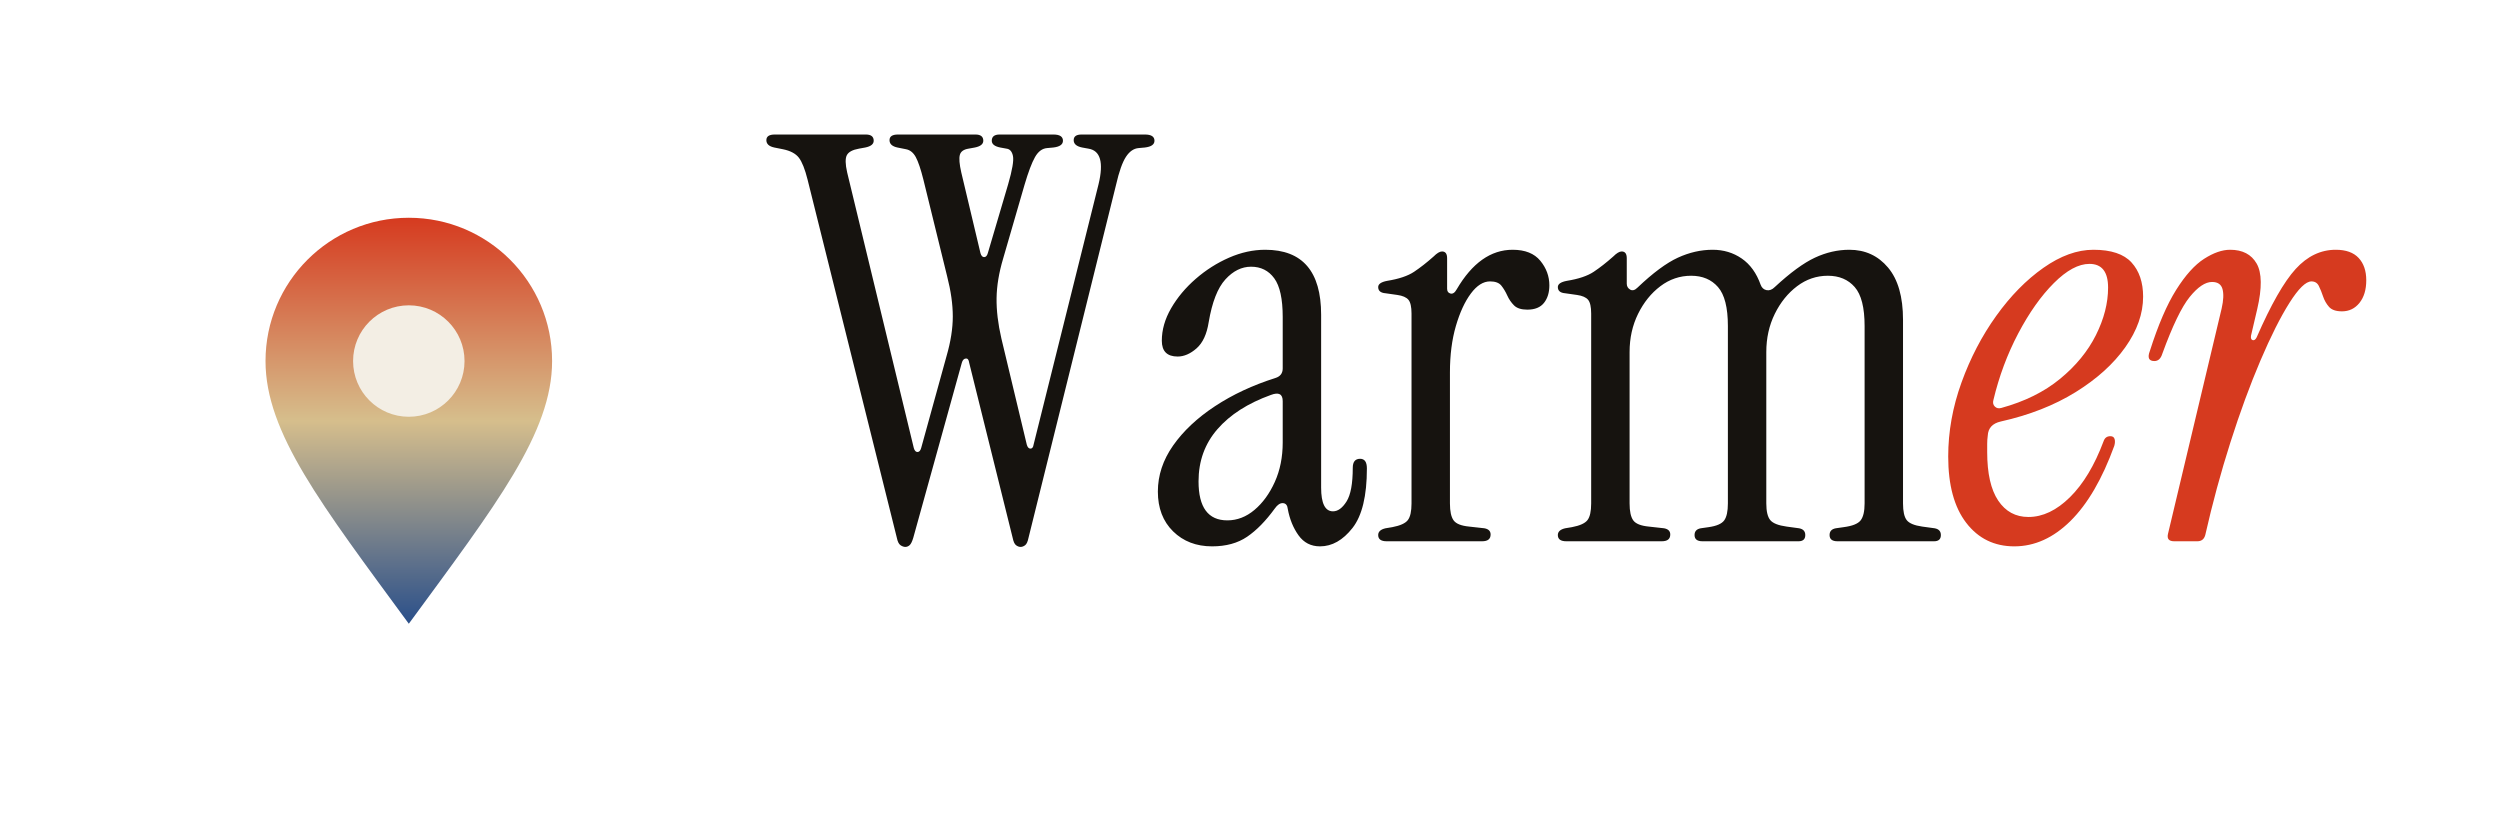
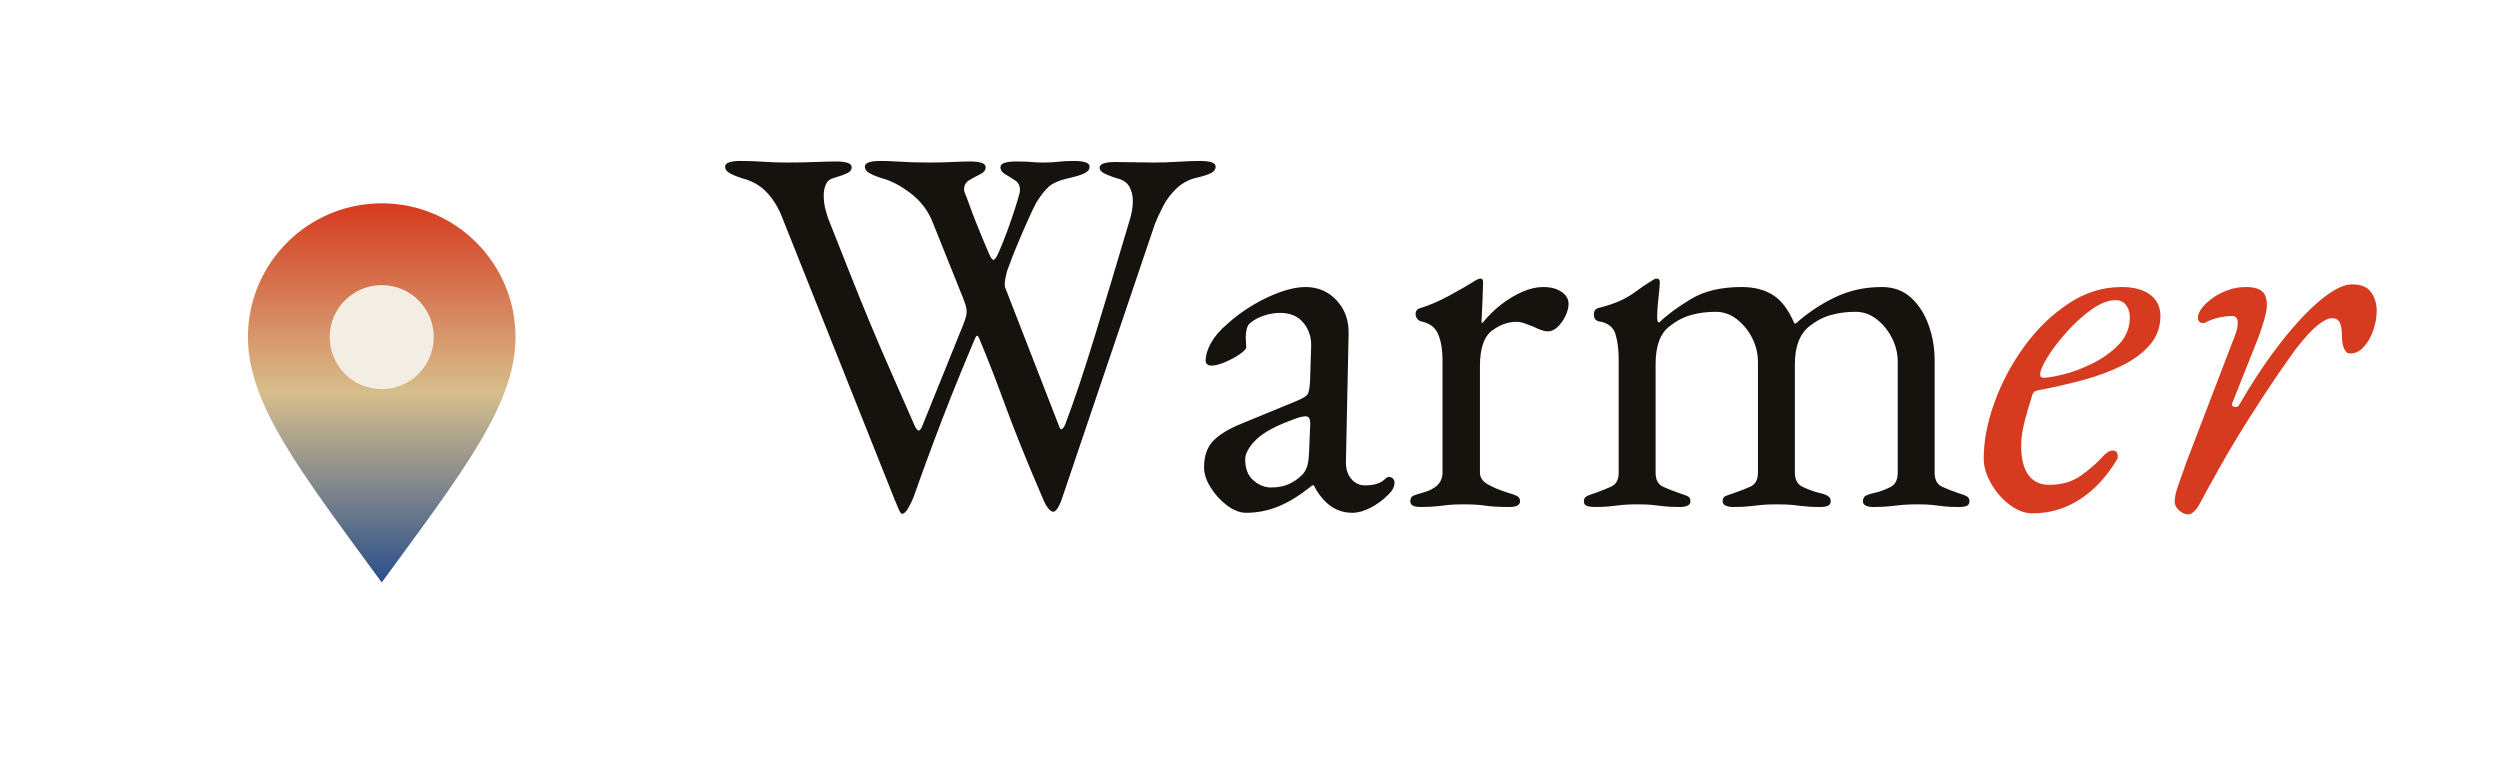
- <svg xmlns="http://www.w3.org/2000/svg" viewBox="0 0 486.78 159.2" width="486.78" height="159.2">
+ <svg xmlns="http://www.w3.org/2000/svg" viewBox="0 0 521.32 159.2" width="521.32" height="159.2">
  <g transform="translate(30 30) scale(1.55)">
    <defs>
      <linearGradient id="g3" x1="0" y1="1" x2="0" y2="0">
        <stop offset="0" stop-color="#2a4f8a" />
        <stop offset=".5" stop-color="#d6be8c" />
        <stop offset="1" stop-color="#d63a1f" />
      </linearGradient>
    </defs>
    <path d="M32 59C21 44 14 35 14 26a18 18 0 0 1 36 0c0 9-7 18-18 33z" fill="url(#g3)" />
    <circle cx="32" cy="26" r="7" fill="#f3eee4" />
  </g>
-   <path d="M198.72 106.492Q198.28 106.492 197.84 106.162Q197.4 105.832 197.18 104.732L188.71 70.632Q188.6 69.752 188.05 69.807Q187.5 69.862 187.28 70.632L177.82 104.732Q177.49 105.832 177.105 106.162Q176.72 106.492 176.28 106.492Q175.84 106.492 175.345 106.162Q174.85 105.832 174.63 104.732L157.25 34.992Q156.48 31.912 155.545 30.702Q154.61 29.492 152.41 29.052L150.76 28.722Q149.22 28.392 149.22 27.292Q149.22 26.192 150.87 26.192H168.58Q170.12 26.192 170.12 27.402Q170.12 28.392 168.47 28.722L167.26 28.942Q165.39 29.272 164.895 30.207Q164.4 31.142 164.95 33.562L177.93 87.242Q178.15 88.012 178.645 88.012Q179.14 88.012 179.36 87.242L184.31 69.312Q185.52 65.132 185.52 61.612Q185.52 58.092 184.42 53.802L179.8 34.992Q179.03 31.912 178.315 30.592Q177.6 29.272 176.39 29.052L174.74 28.722Q173.2 28.392 173.2 27.292Q173.2 26.192 174.85 26.192H189.92Q191.46 26.192 191.46 27.402Q191.46 28.392 189.81 28.722L188.6 28.942Q187.17 29.162 186.895 30.152Q186.62 31.142 187.17 33.562L190.91 49.292Q191.13 50.062 191.625 50.062Q192.12 50.062 192.34 49.292L196.3 35.872Q197.51 31.692 197.235 30.372Q196.96 29.052 195.97 28.942L194.76 28.722Q193.11 28.392 193.11 27.402Q193.11 26.192 194.65 26.192H205.1Q206.97 26.192 206.97 27.402Q206.97 28.502 205.1 28.722L203.89 28.832Q202.46 28.942 201.525 30.592Q200.59 32.242 199.49 35.982L195.31 50.392Q194.1 54.462 194.045 58.037Q193.99 61.612 194.98 65.902L199.93 86.582Q200.15 87.352 200.645 87.352Q201.14 87.352 201.25 86.582L213.9 35.872Q215.44 29.492 211.92 28.942L210.71 28.722Q209.06 28.392 209.06 27.292Q209.06 26.192 210.6 26.192H222.92Q224.79 26.192 224.79 27.402Q224.79 28.502 222.92 28.722L221.71 28.832Q220.28 28.942 219.235 30.537Q218.19 32.132 217.31 35.982L200.26 104.732Q200.04 105.832 199.6 106.162Q199.16 106.492 198.72 106.492Z M236.01 106.382Q231.39 106.382 228.42 103.467Q225.45 100.552 225.45 95.712Q225.45 90.982 228.42 86.747Q231.39 82.512 236.56 79.102Q241.73 75.692 248.33 73.602Q249.76 73.162 249.76 71.732V61.722Q249.76 56.442 248.11 54.187Q246.46 51.932 243.6 51.932Q240.85 51.932 238.595 54.407Q236.34 56.882 235.35 62.712Q234.8 66.232 232.985 67.827Q231.17 69.422 229.3 69.422Q226.22 69.422 226.22 66.342Q226.22 63.152 228.035 60.017Q229.85 56.882 232.82 54.297Q235.79 51.712 239.31 50.172Q242.83 48.632 246.35 48.632Q257.24 48.632 257.24 61.282V94.942Q257.24 99.562 259.55 99.562Q260.98 99.562 262.19 97.637Q263.4 95.712 263.4 91.092Q263.4 89.332 264.83 89.332Q266.15 89.332 266.15 91.202Q266.15 99.232 263.345 102.807Q260.54 106.382 257.02 106.382Q254.38 106.382 252.84 104.237Q251.3 102.092 250.75 99.122Q250.64 98.022 249.815 97.967Q248.99 97.912 248.22 99.012Q245.58 102.642 242.83 104.512Q240.08 106.382 236.01 106.382ZM238.98 101.322Q241.84 101.322 244.26 99.287Q246.68 97.252 248.22 93.842Q249.76 90.432 249.76 86.142V78.112Q249.76 76.022 247.45 76.902Q240.74 79.322 237.055 83.557Q233.37 87.792 233.37 93.732Q233.37 101.322 238.98 101.322Z M283.64 56.332Q288.15 48.632 294.53 48.632Q298.16 48.632 299.92 50.777Q301.68 52.922 301.68 55.562Q301.68 57.652 300.635 58.972Q299.59 60.292 297.39 60.292Q295.63 60.292 294.805 59.467Q293.98 58.642 293.485 57.542Q292.99 56.442 292.33 55.617Q291.67 54.792 290.13 54.792Q288.15 54.792 286.39 57.157Q284.63 59.522 283.475 63.482Q282.32 67.442 282.32 72.502V98.022Q282.32 100.332 283.035 101.322Q283.75 102.312 286.06 102.532L289.03 102.862Q290.24 103.082 290.24 104.072Q290.24 105.392 288.59 105.392H270.0Q268.35 105.392 268.35 104.182Q268.35 103.192 269.78 102.862L271.1 102.642Q273.41 102.202 274.125 101.267Q274.84 100.332 274.84 98.022V61.062Q274.84 59.082 274.235 58.367Q273.63 57.652 272.09 57.432L269.78 57.102Q268.35 56.992 268.35 55.892Q268.35 55.012 270.11 54.682Q273.52 54.132 275.335 52.922Q277.15 51.712 279.13 49.952Q280.12 48.962 280.78 48.962Q281.77 48.962 281.77 50.282V56.222Q281.77 56.992 282.43 57.157Q283.09 57.322 283.64 56.332Z M304.98 105.392Q303.33 105.392 303.33 104.182Q303.33 103.192 304.76 102.862L306.08 102.642Q308.39 102.202 309.105 101.267Q309.82 100.332 309.82 98.022V61.062Q309.82 59.082 309.215 58.367Q308.61 57.652 307.07 57.432L304.76 57.102Q303.33 56.992 303.33 55.892Q303.33 55.012 305.09 54.682Q308.5 54.132 310.315 52.922Q312.13 51.712 314.11 49.952Q315.1 48.962 315.76 48.962Q316.75 48.962 316.75 50.282V55.232Q316.75 56.002 317.41 56.387Q318.07 56.772 318.84 56.002Q323.35 51.712 326.705 50.172Q330.06 48.632 333.47 48.632Q336.66 48.632 339.135 50.337Q341.61 52.042 342.82 55.452Q343.15 56.332 343.975 56.497Q344.8 56.662 345.57 55.892Q350.08 51.712 353.38 50.172Q356.68 48.632 360.09 48.632Q364.71 48.632 367.625 52.097Q370.54 55.562 370.54 62.272V98.022Q370.54 100.332 371.255 101.267Q371.97 102.202 374.28 102.532L376.7 102.862Q377.91 103.082 377.91 104.182Q377.91 105.392 376.59 105.392H357.78Q356.24 105.392 356.24 104.182Q356.24 103.082 357.45 102.862L358.99 102.642Q361.52 102.312 362.29 101.322Q363.06 100.332 363.06 98.022V63.482Q363.06 58.092 361.135 55.892Q359.21 53.692 355.91 53.692Q352.61 53.692 349.915 55.727Q347.22 57.762 345.57 61.117Q343.92 64.472 343.92 68.542V98.022Q343.92 100.332 344.69 101.267Q345.46 102.202 347.88 102.532L350.3 102.862Q351.51 103.082 351.51 104.182Q351.51 105.392 350.19 105.392H331.49Q329.95 105.392 329.95 104.182Q329.95 103.082 331.16 102.862L332.7 102.642Q335.01 102.312 335.725 101.322Q336.44 100.332 336.44 98.022V63.482Q336.44 58.092 334.515 55.892Q332.59 53.692 329.29 53.692Q325.99 53.692 323.295 55.727Q320.6 57.762 318.95 61.117Q317.3 64.472 317.3 68.542V98.022Q317.3 100.332 318.015 101.322Q318.73 102.312 321.04 102.532L324.01 102.862Q325.22 103.082 325.22 104.072Q325.22 105.392 323.57 105.392Z" fill="#16130f" />
-   <path d="M392.21 106.382Q386.38 106.382 382.86 101.817Q379.34 97.252 379.34 88.892Q379.34 81.632 381.925 74.482Q384.51 67.332 388.69 61.502Q392.87 55.672 397.875 52.152Q402.88 48.632 407.61 48.632Q412.78 48.632 415.035 51.107Q417.29 53.582 417.29 57.762Q417.29 62.712 413.825 67.607Q410.36 72.502 404.145 76.352Q397.93 80.202 389.57 82.072Q387.15 82.622 387.04 84.822Q386.93 85.592 386.93 86.417Q386.93 87.242 386.93 88.012Q386.93 94.282 389.075 97.472Q391.22 100.662 394.96 100.662Q399.14 100.662 403.045 96.812Q406.95 92.962 409.59 85.922Q409.92 84.932 410.91 84.932Q411.57 84.932 411.735 85.482Q411.9 86.032 411.68 86.802Q408.16 96.482 403.155 101.432Q398.15 106.382 392.21 106.382ZM388.14 77.892Q387.92 78.662 388.415 79.157Q388.91 79.652 389.68 79.432Q396.5 77.562 401.12 73.767Q405.74 69.972 408.105 65.242Q410.47 60.512 410.47 56.002Q410.47 51.382 406.84 51.382Q403.65 51.382 399.91 55.122Q396.17 58.862 392.98 64.912Q389.79 70.962 388.14 77.892Z M423.34 105.392Q421.8 105.392 422.13 103.962L432.58 60.072Q433.13 57.652 432.745 56.277Q432.36 54.902 430.71 54.902Q428.73 54.902 426.365 57.817Q424 60.732 421.03 68.872Q420.59 70.302 419.49 70.302Q417.84 70.302 418.61 68.322Q421.03 60.732 423.725 56.442Q426.42 52.152 429.17 50.392Q431.92 48.632 434.23 48.632Q437.86 48.632 439.4 51.327Q440.94 54.022 439.51 60.182L438.3 65.352Q438.19 66.122 438.63 66.232Q439.07 66.342 439.4 65.682Q443.58 56.112 446.99 52.372Q450.4 48.632 454.8 48.632Q457.77 48.632 459.255 50.227Q460.74 51.822 460.74 54.572Q460.74 57.322 459.42 58.972Q458.1 60.622 456.01 60.622Q454.25 60.622 453.48 59.742Q452.71 58.862 452.325 57.707Q451.94 56.552 451.5 55.672Q451.06 54.792 450.07 54.792Q448.42 54.792 445.78 58.972Q443.14 63.152 440.115 70.247Q437.09 77.342 434.285 86.142Q431.48 94.942 429.39 104.182Q429.06 105.392 427.85 105.392Z" fill="#d63a1f" />
+   <path d="M188.05 107.152Q187.83 107.152 187.39 106.162Q186.95 105.172 186.51 104.072L162.75 44.452Q161.43 41.592 159.56 39.777Q157.69 37.962 154.83 37.192Q153.07 36.642 152.135 36.092Q151.2 35.542 151.2 34.772Q151.2 34.112 152.08 33.837Q152.96 33.562 154.39 33.562Q156.92 33.562 159.175 33.727Q161.43 33.892 164.18 33.892Q167.26 33.892 170.01 33.782Q172.76 33.672 174.41 33.672Q175.84 33.672 176.72 33.947Q177.6 34.222 177.6 34.882Q177.6 35.652 176.72 36.092Q175.84 36.532 173.97 37.082Q172.65 37.412 172.21 38.457Q171.77 39.502 171.77 40.712Q171.77 42.472 172.21 43.957Q172.65 45.442 172.65 45.442Q175.18 51.822 177.27 57.102Q179.36 62.382 181.395 67.277Q183.43 72.172 185.685 77.287Q187.94 82.402 190.69 88.672Q191.24 89.882 191.625 89.772Q192.01 89.662 192.34 88.782L200.92 67.552Q201.25 66.672 201.415 66.067Q201.58 65.462 201.58 65.022Q201.58 64.362 201.36 63.647Q201.14 62.932 200.7 61.832L194.43 46.212Q193.0 42.692 189.92 40.327Q186.84 37.962 183.98 37.192Q182.22 36.642 181.285 36.092Q180.35 35.542 180.35 34.772Q180.35 34.112 181.23 33.837Q182.11 33.562 183.54 33.562Q185.3 33.562 186.895 33.672Q188.49 33.782 190.195 33.837Q191.9 33.892 193.88 33.892Q196.41 33.892 198.555 33.782Q200.7 33.672 202.35 33.672Q203.78 33.672 204.66 33.947Q205.54 34.222 205.54 34.882Q205.54 35.762 204.44 36.312Q203.34 36.862 202.185 37.522Q201.03 38.182 201.03 39.502Q201.03 39.722 201.085 39.942Q201.14 40.162 201.25 40.382Q201.47 40.822 202.075 42.527Q202.68 44.232 203.505 46.322Q204.33 48.412 205.1 50.227Q205.87 52.042 206.2 52.812Q206.75 54.132 207.135 54.187Q207.52 54.242 208.18 52.812Q209.06 50.832 209.995 48.302Q210.93 45.772 211.645 43.517Q212.36 41.262 212.58 40.382Q212.69 40.052 212.69 39.612Q212.69 38.292 211.7 37.632Q210.71 36.972 209.665 36.367Q208.62 35.762 208.62 34.882Q208.62 34.222 209.5 33.947Q210.38 33.672 211.81 33.672Q214.23 33.672 215.11 33.782Q215.99 33.892 217.53 33.892Q219.4 33.892 220.72 33.727Q222.04 33.562 224.02 33.562Q225.45 33.562 226.33 33.837Q227.21 34.112 227.21 34.772Q227.21 35.542 226.33 36.037Q225.45 36.532 223.58 36.972Q220.06 37.742 218.795 38.842Q217.53 39.942 216.1 42.252Q215.55 43.242 214.505 45.552Q213.46 47.862 212.305 50.612Q211.15 53.362 210.27 55.782Q209.94 56.552 209.665 57.982Q209.39 59.412 209.61 59.962L220.94 89.112Q221.16 89.662 221.49 89.442Q221.82 89.222 222.15 88.452Q224.9 81.192 228.365 69.862Q231.83 58.532 235.57 45.882Q235.9 44.892 236.065 43.847Q236.23 42.802 236.23 41.922Q236.23 40.272 235.515 38.952Q234.8 37.632 232.93 37.192Q231.83 36.862 230.565 36.312Q229.3 35.762 229.3 34.992Q229.3 34.332 230.18 34.057Q231.06 33.782 232.49 33.782Q234.69 33.782 236.505 33.837Q238.32 33.892 240.41 33.892Q243.16 33.892 245.69 33.727Q248.22 33.562 250.31 33.562Q251.74 33.562 252.62 33.837Q253.5 34.112 253.5 34.772Q253.5 35.542 252.62 36.037Q251.74 36.532 249.87 36.972Q247.23 37.522 245.415 39.227Q243.6 40.932 242.555 42.967Q241.51 45.002 240.85 46.652L221.38 104.182Q221.27 104.622 220.72 105.667Q220.17 106.712 219.62 106.712Q219.18 106.712 218.63 106.052Q218.08 105.392 217.75 104.622Q214.89 98.022 212.8 92.797Q210.71 87.572 208.785 82.292Q206.86 77.012 204.22 70.632Q203.89 69.862 203.67 70.027Q203.45 70.192 203.01 71.292Q200.37 77.562 198.445 82.402Q196.52 87.242 194.65 92.247Q192.78 97.252 190.47 103.742Q190.03 104.842 189.37 105.997Q188.71 107.152 188.05 107.152Z M259.88 106.932Q257.9 106.932 255.865 105.392Q253.83 103.852 252.455 101.652Q251.08 99.452 251.08 97.472Q251.08 93.952 252.95 91.972Q254.82 89.992 258.89 88.342L270.11 83.722Q272.31 82.842 272.695 82.182Q273.08 81.522 273.19 79.322L273.41 72.282Q273.52 69.422 271.815 67.332Q270.11 65.242 266.92 65.242Q265.27 65.242 263.62 65.792Q261.97 66.342 260.87 67.222Q260.21 67.662 259.99 68.542Q259.77 69.422 259.77 70.412Q259.77 70.852 259.825 71.402Q259.88 71.952 259.88 72.392Q259.88 72.942 258.505 73.877Q257.13 74.812 255.425 75.527Q253.72 76.242 252.62 76.242Q252.07 76.242 251.74 75.967Q251.41 75.692 251.41 75.252Q251.41 73.492 252.565 71.457Q253.72 69.422 255.81 67.662Q258.34 65.352 261.31 63.592Q264.28 61.832 267.14 60.842Q270.0 59.852 272.2 59.852Q276.16 59.852 278.745 62.657Q281.33 65.462 281.22 69.642L280.67 96.042Q280.56 98.352 281.715 99.782Q282.87 101.212 284.63 101.212Q287.38 101.212 288.7 100.002Q289.25 99.452 289.58 99.452Q290.13 99.452 290.46 99.782Q290.79 100.112 290.79 100.662Q290.79 101.872 289.58 103.082Q287.82 104.842 285.785 105.887Q283.75 106.932 281.99 106.932Q276.93 106.932 273.96 101.212H273.63Q270.0 104.182 266.7 105.557Q263.4 106.932 259.88 106.932ZM265.05 101.652Q267.25 101.652 268.79 100.937Q270.33 100.222 271.54 99.012Q272.09 98.462 272.475 97.527Q272.86 96.592 272.97 94.502L273.19 89.112Q273.3 87.902 273.08 87.352Q272.86 86.802 272.2 86.802Q271.98 86.802 271.43 86.912Q270.88 87.022 270.0 87.352Q264.17 89.442 261.915 91.697Q259.66 93.952 259.66 95.822Q259.66 98.682 261.365 100.167Q263.07 101.652 265.05 101.652Z M296.29 105.722Q295.19 105.722 294.64 105.447Q294.09 105.172 294.09 104.512Q294.09 103.632 294.75 103.357Q295.41 103.082 296.62 102.752Q298.71 102.202 299.755 101.157Q300.8 100.112 300.8 98.572V74.922Q300.8 71.952 299.92 69.752Q299.04 67.552 296.29 67.002Q295.85 66.892 295.52 66.452Q295.19 66.012 295.19 65.572Q295.19 64.472 296.18 64.252Q299.04 63.372 302.175 61.667Q305.31 59.962 307.07 58.862Q307.73 58.422 308.115 58.257Q308.5 58.092 308.72 58.092Q309.27 58.092 309.27 58.862Q309.27 59.192 309.215 60.512Q309.16 61.832 309.105 63.592Q309.05 65.352 308.94 67.112Q308.94 67.332 309.16 67.332Q310.92 65.132 313.065 63.482Q315.21 61.832 317.465 60.842Q319.72 59.852 321.81 59.852Q324.12 59.852 325.605 60.842Q327.09 61.832 327.09 63.372Q327.09 64.472 326.485 65.792Q325.88 67.112 324.89 68.102Q323.9 69.092 322.8 69.092Q322.14 69.092 321.37 68.817Q320.6 68.542 319.72 68.102Q318.84 67.772 317.96 67.442Q317.08 67.112 316.2 67.112Q313.56 67.112 311.085 68.982Q308.61 70.852 308.61 76.352V98.572Q308.61 100.002 310.15 100.937Q311.69 101.872 314.44 102.752Q315.65 103.082 316.31 103.412Q316.97 103.742 316.97 104.512Q316.97 105.722 314.77 105.722Q311.47 105.722 309.765 105.447Q308.06 105.172 305.2 105.172Q303.33 105.172 302.175 105.282Q301.02 105.392 299.755 105.557Q298.49 105.722 296.29 105.722Z M332.48 105.722Q331.6 105.722 330.94 105.502Q330.28 105.282 330.28 104.512Q330.28 103.742 330.995 103.412Q331.71 103.082 332.81 102.752Q334.35 102.202 335.945 101.487Q337.54 100.772 337.54 98.572V74.922Q337.54 71.952 336.88 69.697Q336.22 67.442 333.36 67.002Q332.92 66.892 332.645 66.562Q332.37 66.232 332.37 65.572Q332.37 64.472 333.25 64.252Q336.22 63.482 337.98 62.657Q339.74 61.832 341.115 60.787Q342.49 59.742 344.47 58.532Q344.69 58.422 344.91 58.257Q345.13 58.092 345.46 58.092Q346.12 58.092 346.12 58.862Q346.12 59.632 345.845 61.997Q345.57 64.362 345.57 65.902Q345.57 67.002 345.79 67.222H346.01Q348.54 64.802 352.665 62.327Q356.79 59.852 363.17 59.852Q367.13 59.852 369.77 61.557Q372.41 63.262 374.17 67.442H374.5Q378.02 64.252 382.53 62.052Q387.04 59.852 392.43 59.852Q396.06 59.852 398.48 62.052Q400.9 64.252 402.165 67.772Q403.43 71.292 403.43 75.142V98.572Q403.43 100.772 404.97 101.487Q406.51 102.202 408.16 102.752Q409.26 103.082 409.975 103.412Q410.69 103.742 410.69 104.512Q410.69 105.172 410.195 105.447Q409.7 105.722 408.49 105.722Q406.29 105.722 405.08 105.557Q403.87 105.392 402.825 105.282Q401.78 105.172 399.8 105.172Q397.93 105.172 396.72 105.282Q395.51 105.392 394.19 105.557Q392.87 105.722 390.67 105.722Q389.68 105.722 389.075 105.447Q388.47 105.172 388.47 104.512Q388.47 103.632 389.185 103.302Q389.9 102.972 391.0 102.752Q392.76 102.312 394.245 101.542Q395.73 100.772 395.73 98.572V75.472Q395.73 72.832 394.52 70.467Q393.31 68.102 391.33 66.562Q389.35 65.022 386.93 65.022Q384.18 65.022 381.815 65.682Q379.45 66.342 377.36 67.992Q374.28 70.412 374.28 75.912V98.572Q374.28 100.772 375.93 101.542Q377.58 102.312 379.23 102.752Q380.33 102.972 381.045 103.357Q381.76 103.742 381.76 104.512Q381.76 105.172 381.21 105.447Q380.66 105.722 379.56 105.722Q377.36 105.722 376.095 105.557Q374.83 105.392 373.675 105.282Q372.52 105.172 370.54 105.172Q368.67 105.172 367.46 105.282Q366.25 105.392 364.93 105.557Q363.61 105.722 361.41 105.722Q360.53 105.722 359.87 105.447Q359.21 105.172 359.21 104.512Q359.21 103.632 360.035 103.357Q360.86 103.082 361.74 102.752Q363.39 102.202 364.985 101.487Q366.58 100.772 366.58 98.572V75.472Q366.58 72.832 365.37 70.467Q364.16 68.102 362.18 66.562Q360.2 65.022 357.78 65.022Q355.03 65.022 352.665 65.682Q350.3 66.342 348.21 67.992Q345.24 70.192 345.24 75.912V98.572Q345.24 100.772 346.78 101.487Q348.32 102.202 349.97 102.752Q350.85 103.082 351.675 103.357Q352.5 103.632 352.5 104.512Q352.5 105.172 351.895 105.447Q351.29 105.722 350.3 105.722Q348.1 105.722 346.835 105.557Q345.57 105.392 344.47 105.282Q343.37 105.172 341.39 105.172Q339.52 105.172 338.365 105.282Q337.21 105.392 335.945 105.557Q334.68 105.722 332.48 105.722Z" fill="#16130f" />
+   <path d="M423.78 107.042Q421.47 107.042 419.105 105.282Q416.74 103.522 415.2 100.827Q413.66 98.132 413.66 95.602Q413.66 90.102 415.915 83.887Q418.17 77.672 422.13 72.227Q426.09 66.782 431.315 63.317Q436.54 59.852 442.37 59.852Q446.22 59.852 448.365 61.447Q450.51 63.042 450.51 65.902Q450.51 69.312 448.365 71.842Q446.22 74.372 442.59 76.187Q438.96 78.002 434.505 79.212Q430.05 80.422 425.43 81.302Q424.77 81.412 424.385 81.577Q424 81.742 423.78 82.402Q423.01 84.822 422.24 87.682Q421.47 90.542 421.47 93.072Q421.47 96.922 422.955 99.012Q424.44 101.102 427.3 101.102Q431.26 101.102 434.01 99.122Q436.76 97.142 438.52 95.162Q439.62 93.952 440.5 93.952Q441.6 93.952 441.6 95.052Q441.6 95.162 441.6 95.437Q441.6 95.712 441.38 95.932Q439.18 99.562 436.43 102.037Q433.68 104.512 430.545 105.777Q427.41 107.042 423.78 107.042ZM426.2 78.772Q427.41 78.772 430.325 78.057Q433.24 77.342 436.43 75.747Q439.62 74.152 441.875 71.787Q444.13 69.422 444.13 66.122Q444.13 64.692 443.36 63.647Q442.59 62.602 441.16 62.602Q438.85 62.602 436.155 64.527Q433.46 66.452 431.04 69.147Q428.62 71.842 427.025 74.372Q425.43 76.902 425.43 78.112Q425.43 78.772 426.2 78.772Z M456.23 107.262Q455.68 107.262 455.02 106.877Q454.36 106.492 453.92 105.887Q453.48 105.282 453.48 104.622Q453.48 103.302 454.195 101.267Q454.91 99.232 456.01 96.152L466.13 69.752Q466.68 68.322 466.625 67.112Q466.57 65.902 465.47 65.902Q463.93 65.902 462.445 66.287Q460.96 66.672 460.19 67.112Q459.53 67.552 458.925 67.277Q458.32 67.002 458.32 66.232Q458.32 65.352 459.145 64.252Q459.97 63.152 461.4 62.162Q462.72 61.172 464.535 60.512Q466.35 59.852 468.33 59.852Q471.41 59.852 472.235 61.392Q473.06 62.932 472.455 65.517Q471.85 68.102 470.53 71.402L465.58 83.832Q465.14 84.602 465.855 84.822Q466.57 85.042 466.9 84.492Q471.3 76.902 475.755 71.237Q480.21 65.572 484.06 62.437Q487.91 59.302 490.44 59.302Q493.3 59.302 494.455 60.952Q495.61 62.602 495.61 64.802Q495.61 66.782 494.895 68.872Q494.18 70.962 492.915 72.337Q491.65 73.712 490.11 73.712Q489.23 73.712 488.79 72.667Q488.35 71.622 488.35 69.862Q488.35 68.212 487.91 67.277Q487.47 66.342 486.26 66.342Q485.16 66.342 483.345 67.772Q481.53 69.202 478.78 72.722Q477.57 74.372 475.59 77.232Q473.61 80.092 471.355 83.557Q469.1 87.022 466.9 90.597Q464.7 94.172 463.05 97.142Q460.08 102.422 458.815 104.842Q457.55 107.262 456.23 107.262Z" fill="#d63a1f" />
</svg>
